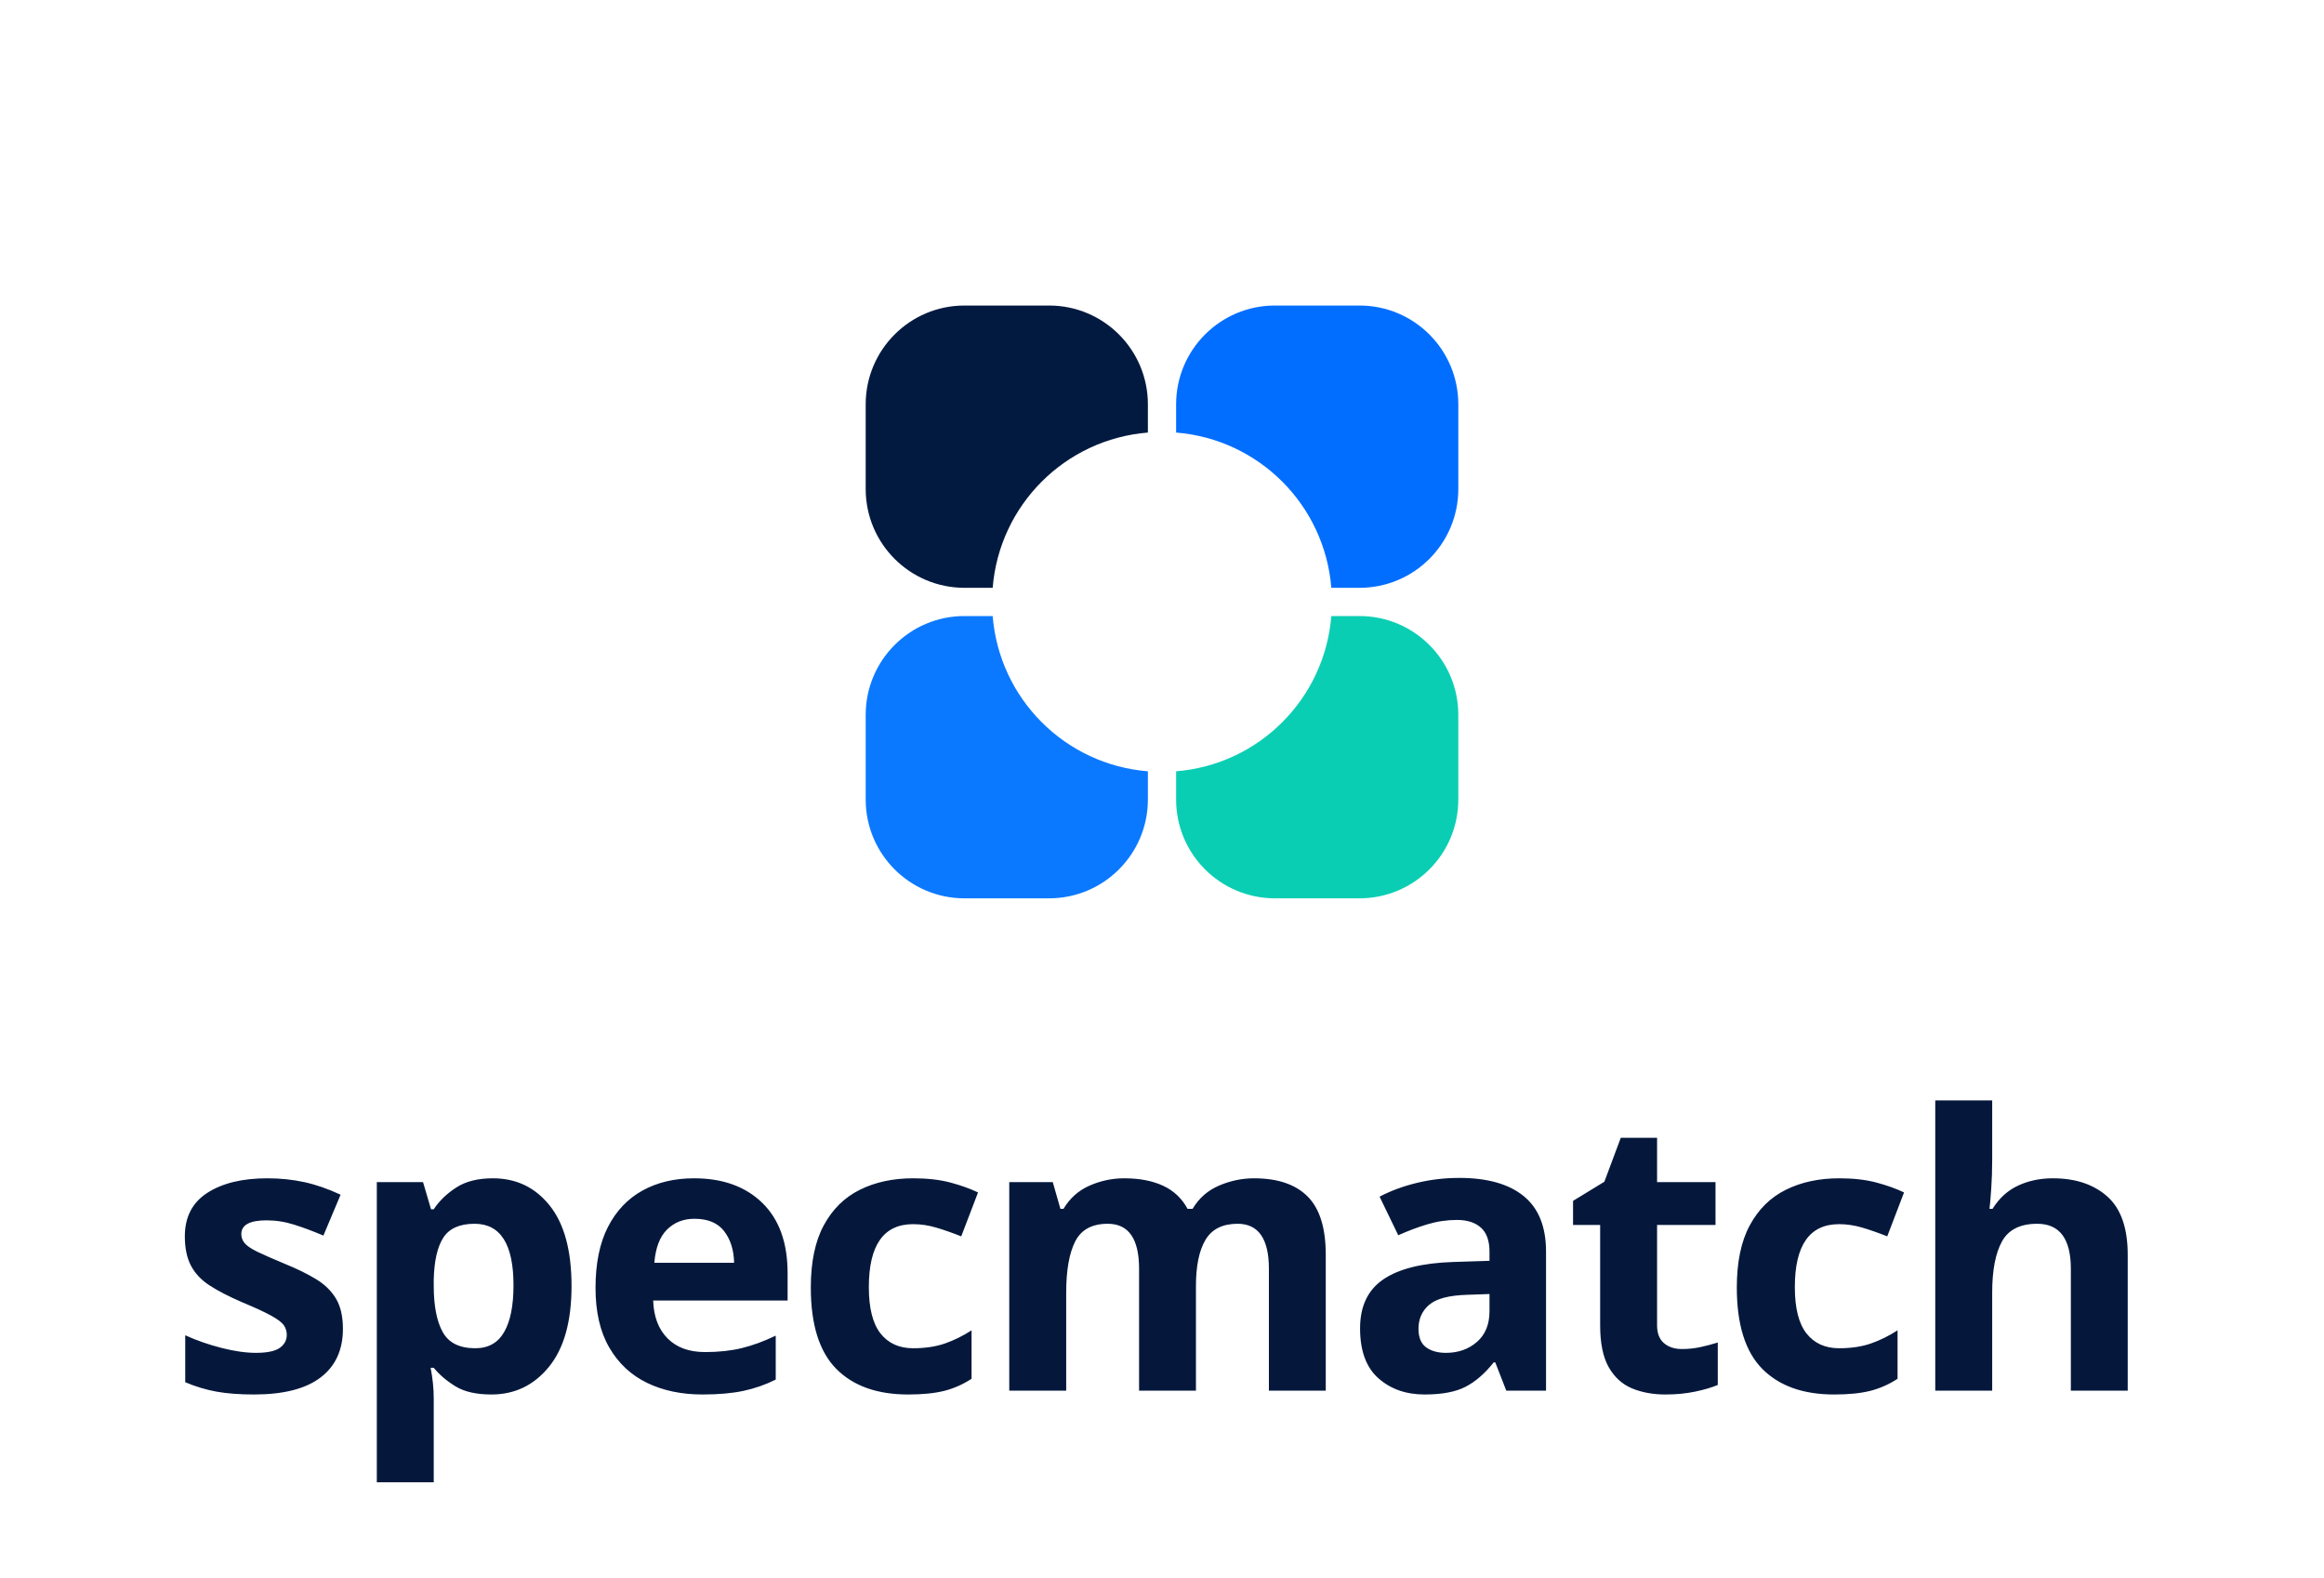
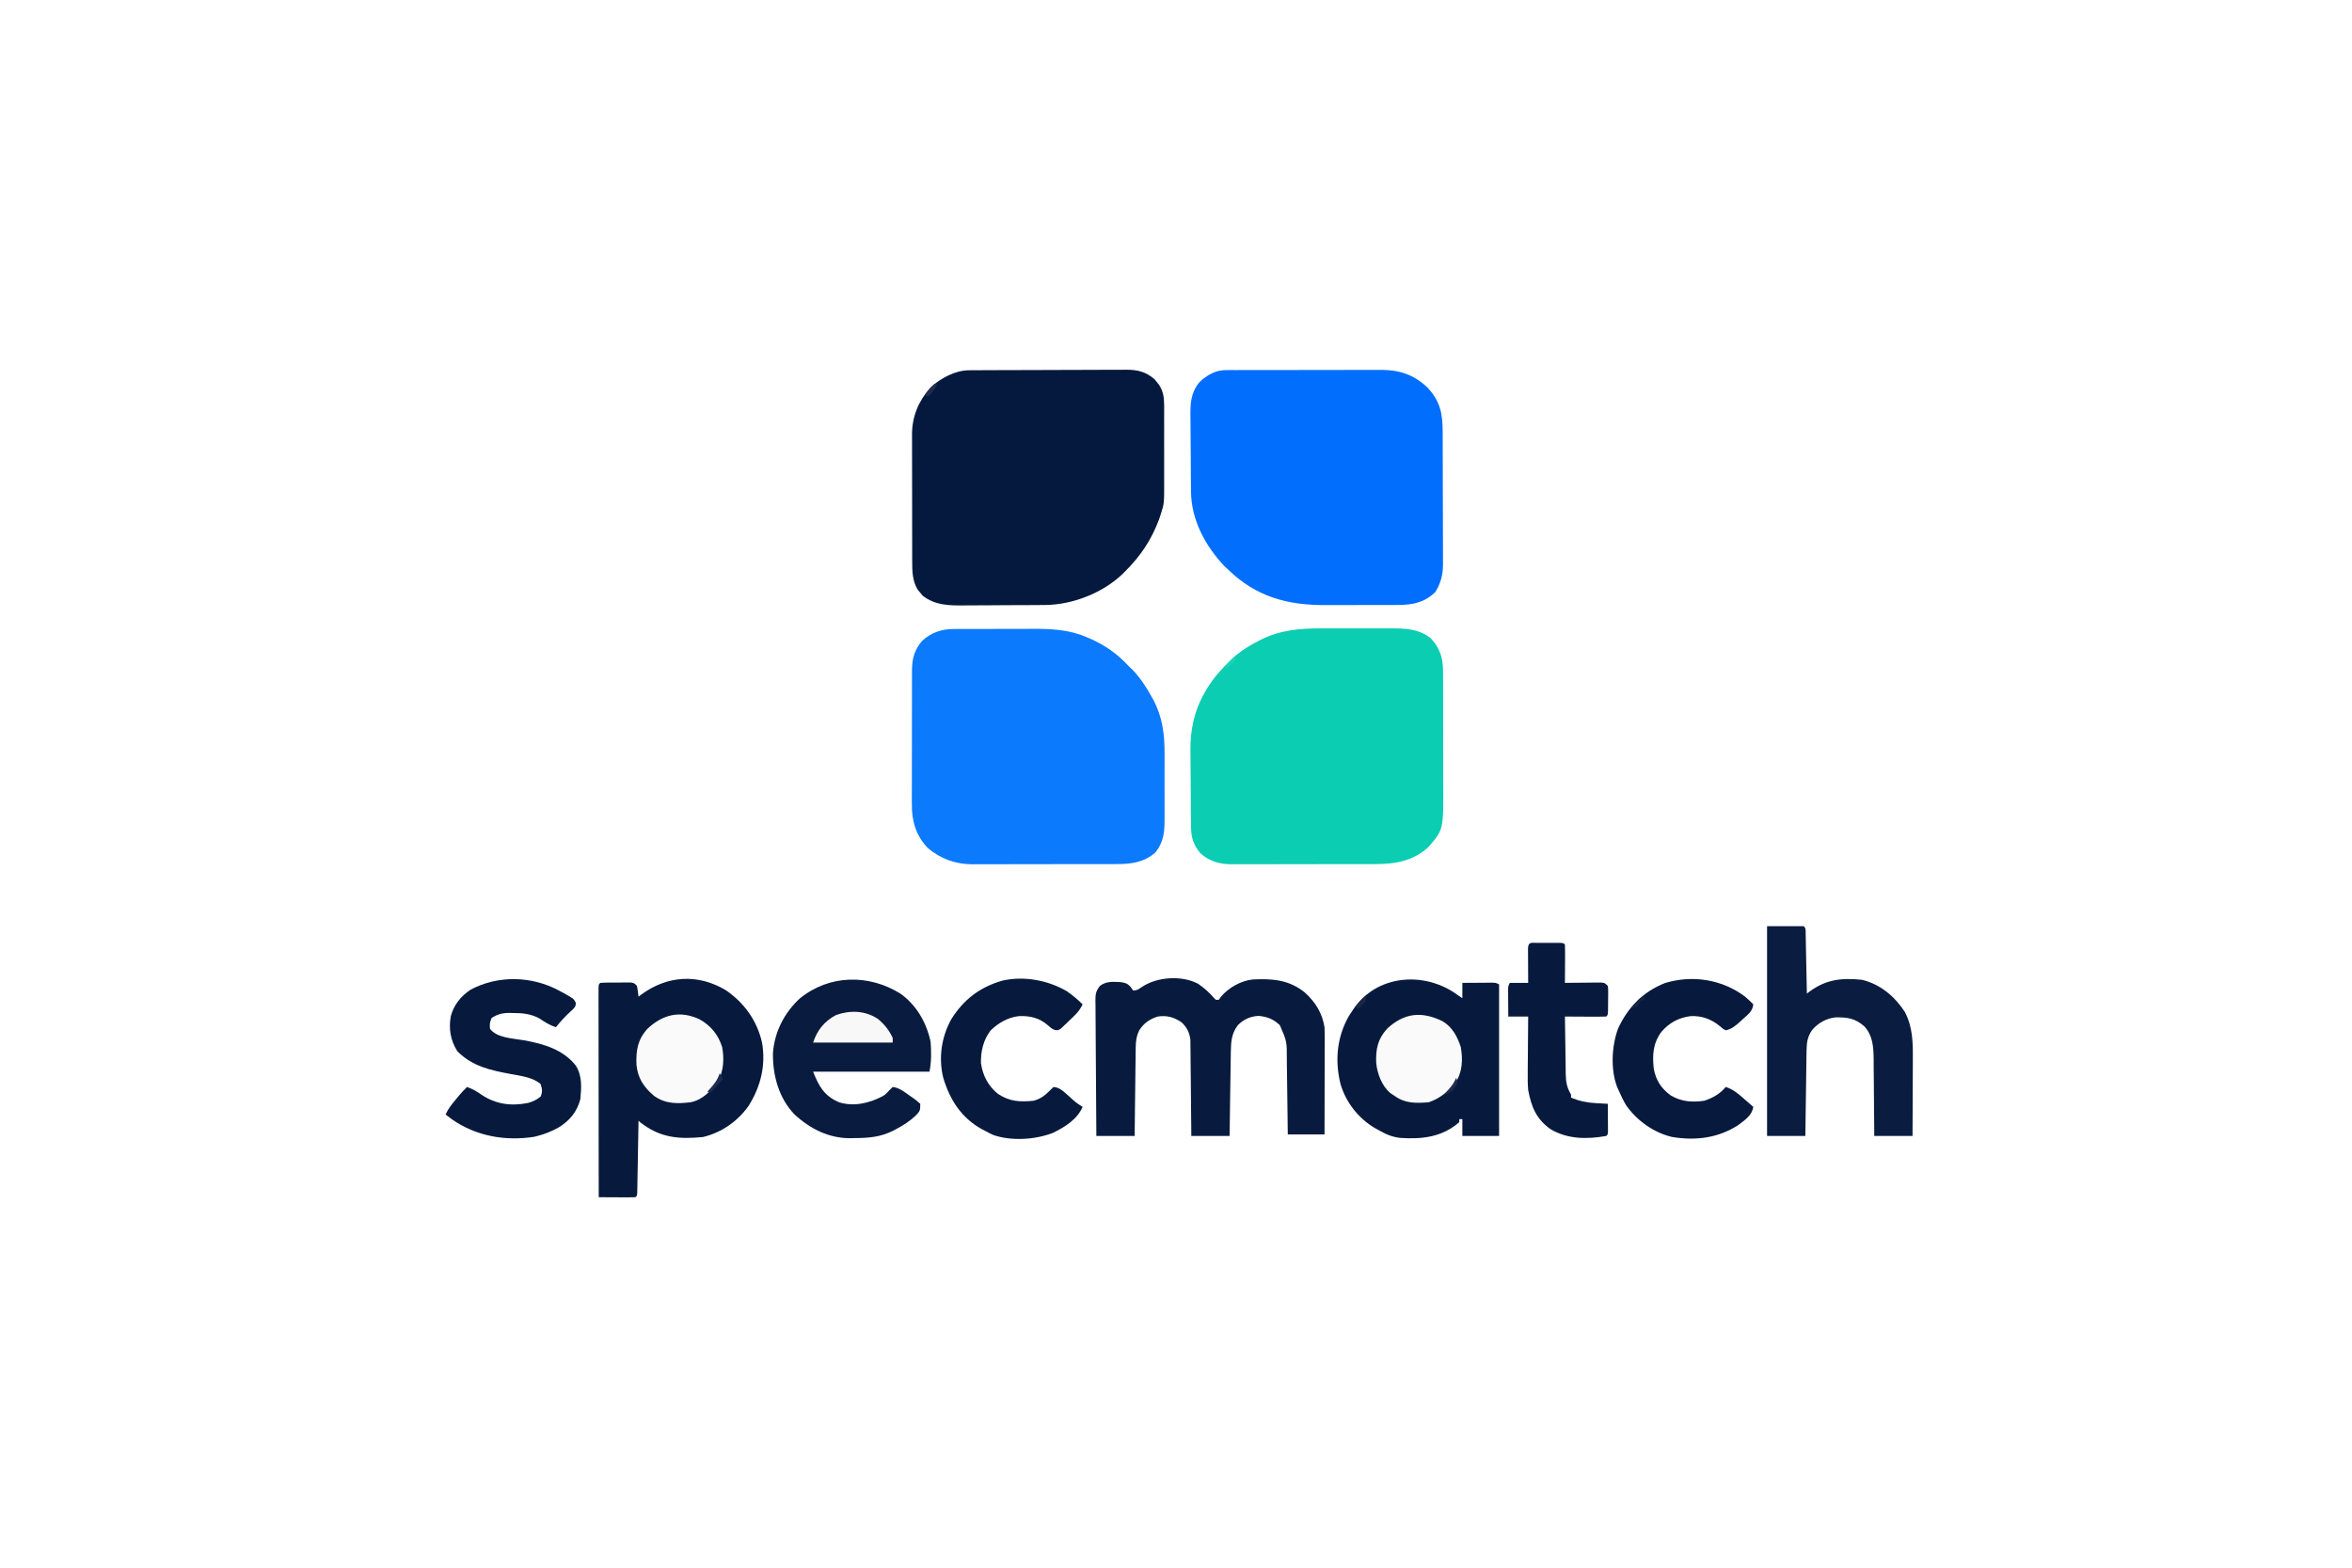
- <svg xmlns="http://www.w3.org/2000/svg" viewBox="0 0 560 380" fill="none">
-   <g transform="translate(195, 60) scale(1.7)">
-     <path d="M 22 8 L 34 8 A 14 14 0 0 1 48 22 L 48 26 A 24 24 0 0 0 26 48 L 22 48 A 14 14 0 0 1 8 34 L 8 22 A 14 14 0 0 1 22 8 Z" fill="#031a40" />
-     <path d="M 92 22 L 92 34 A 14 14 0 0 1 78 48 L 74 48 A 24 24 0 0 0 52 26 L 52 22 A 14 14 0 0 1 66 8 L 78 8 A 14 14 0 0 1 92 22 Z" fill="#026eff" />
-     <path d="M 8 78 L 8 66 A 14 14 0 0 1 22 52 L 26 52 A 24 24 0 0 0 48 74 L 48 78 A 14 14 0 0 1 34 92 L 22 92 A 14 14 0 0 1 8 78 Z" fill="#0b79ff" />
-     <path d="M 78 92 L 66 92 A 14 14 0 0 1 52 78 L 52 74 A 24 24 0 0 0 74 52 L 78 52 A 14 14 0 0 1 92 66 L 92 78 A 14 14 0 0 1 78 92 Z" fill="#0aceb3" />
-   </g>
-   <text x="280" y="335" font-family="'Plus Jakarta Sans', 'Outfit', sans-serif" font-size="92" font-weight="800" fill="#05183c" text-anchor="middle" letter-spacing="-2.5px">specmatch</text>
+ <svg xmlns="http://www.w3.org/2000/svg" version="1.1" width="1536" height="1024">
+   <path d="M0 0 C1.68 -0 3.36 -0.01 5.04 -0.01 C8.54 -0.02 12.03 -0.01 15.52 0.01 C19.98 0.03 24.43 0.02 28.88 -0 C32.34 -0.02 35.8 -0.01 39.26 -0 C40.9 -0 42.54 -0 44.18 -0.01 C54.08 -0.06 63.32 0.02 71.45 6.43 C71.95 7.06 72.46 7.69 72.98 8.34 C73.51 8.97 74.03 9.59 74.57 10.24 C78.75 16.75 79.48 21.97 79.45 29.57 C79.45 30.56 79.46 31.54 79.47 32.56 C79.49 35.8 79.48 39.05 79.48 42.29 C79.48 44.56 79.49 46.83 79.49 49.09 C79.5 53.85 79.5 58.6 79.49 63.35 C79.48 69.41 79.5 75.48 79.53 81.54 C79.55 86.22 79.54 90.91 79.54 95.6 C79.54 97.83 79.55 100.06 79.56 102.3 C79.7 131.45 79.7 131.45 70.08 142.6 C60.43 151.75 48.36 153.99 35.47 153.94 C34.37 153.94 33.27 153.95 32.14 153.96 C28.54 153.97 24.95 153.97 21.35 153.96 C18.83 153.97 16.31 153.97 13.79 153.98 C8.53 153.99 3.26 153.99 -2 153.98 C-8.06 153.97 -14.13 153.98 -20.19 154.01 C-26.05 154.03 -31.92 154.03 -37.78 154.03 C-40.26 154.03 -42.75 154.03 -45.23 154.05 C-48.7 154.06 -52.17 154.05 -55.65 154.03 C-56.66 154.04 -57.68 154.05 -58.72 154.06 C-66.63 153.98 -72.74 152.26 -78.83 147.09 C-83.85 141.05 -85.07 136.66 -85.15 128.91 C-85.16 128.25 -85.17 127.59 -85.17 126.91 C-85.2 124.74 -85.22 122.56 -85.23 120.39 C-85.24 119.64 -85.24 118.89 -85.25 118.12 C-85.27 114.15 -85.29 110.17 -85.31 106.2 C-85.32 102.94 -85.35 99.68 -85.39 96.43 C-85.44 92.47 -85.46 88.51 -85.47 84.55 C-85.48 83.05 -85.49 81.56 -85.52 80.06 C-85.73 66.29 -82.98 53.36 -75.89 41.34 C-75.52 40.69 -75.14 40.04 -74.75 39.37 C-70.44 32.22 -64.99 26.26 -58.96 20.53 C-58.16 19.77 -57.36 19.01 -56.53 18.23 C-51.84 14.17 -46.75 11.13 -41.27 8.28 C-40.67 7.96 -40.07 7.65 -39.46 7.32 C-26.71 1.04 -13.93 -0.08 0 0 Z " fill="#0ACDB2" transform="translate(862.957,410.4688)" />
+   <path d="M0 0 C0.69 -0 1.39 -0.01 2.1 -0.01 C4.4 -0.02 6.69 -0.02 8.99 -0.02 C10.59 -0.03 12.2 -0.03 13.8 -0.03 C17.17 -0.04 20.54 -0.04 23.9 -0.04 C28.19 -0.04 32.48 -0.05 36.76 -0.07 C40.08 -0.08 43.4 -0.08 46.72 -0.08 C48.3 -0.08 49.87 -0.09 51.45 -0.1 C63.64 -0.15 75.31 0.38 86.65 5.27 C87.37 5.57 88.09 5.88 88.83 6.19 C98.62 10.49 106.91 16.24 114.15 24.15 C114.99 24.95 115.84 25.75 116.71 26.58 C121.84 31.97 125.69 37.82 129.27 44.33 C129.6 44.91 129.92 45.48 130.26 46.07 C136.37 57.53 137.76 68.93 137.68 81.66 C137.68 83.22 137.69 84.77 137.69 86.33 C137.7 89.56 137.69 92.79 137.67 96.02 C137.65 100.14 137.66 104.27 137.68 108.39 C137.7 111.59 137.69 114.79 137.68 117.99 C137.68 119.51 137.68 121.03 137.69 122.55 C137.74 131.71 137.52 138.73 131.54 146.13 C123.77 152.64 115.72 153.59 105.84 153.55 C104.19 153.56 104.19 153.56 102.52 153.57 C98.92 153.59 95.32 153.58 91.72 153.58 C89.2 153.58 86.69 153.59 84.17 153.59 C78.9 153.6 73.63 153.6 68.37 153.59 C62.31 153.58 56.24 153.59 50.18 153.62 C44.32 153.65 38.45 153.65 32.59 153.64 C30.11 153.64 27.63 153.65 25.15 153.66 C21.67 153.67 18.2 153.66 14.72 153.65 C13.71 153.66 12.69 153.67 11.65 153.68 C1.01 153.57 -8.67 150.04 -16.85 143.15 C-24.69 135.03 -27.47 125.44 -27.35 114.39 C-27.36 113.37 -27.36 112.34 -27.37 111.29 C-27.38 107.93 -27.37 104.58 -27.35 101.23 C-27.35 98.88 -27.35 96.54 -27.35 94.19 C-27.35 89.29 -27.34 84.39 -27.32 79.49 C-27.29 73.21 -27.29 66.94 -27.3 60.66 C-27.31 55.83 -27.3 50.99 -27.29 46.15 C-27.29 43.84 -27.29 41.52 -27.29 39.21 C-27.29 35.98 -27.28 32.74 -27.26 29.51 C-27.26 28.56 -27.26 27.61 -27.27 26.63 C-27.18 19.07 -25.59 13.42 -20.45 7.56 C-14.45 2.23 -7.88 0.02 0 0 Z " fill="#0C7AFD" transform="translate(622.8513,410.8547)" />
+   <path d="M0 0 C0.96 -0.01 1.92 -0.01 2.91 -0.02 C4.47 -0.02 4.47 -0.02 6.07 -0.01 C7.17 -0.02 8.28 -0.02 9.42 -0.03 C13.08 -0.04 16.73 -0.04 20.39 -0.04 C22.94 -0.04 25.49 -0.05 28.03 -0.05 C33.38 -0.06 38.72 -0.06 44.06 -0.05 C50.22 -0.05 56.37 -0.06 62.53 -0.08 C68.47 -0.1 74.41 -0.11 80.35 -0.1 C82.86 -0.1 85.38 -0.11 87.9 -0.12 C91.43 -0.13 94.96 -0.12 98.49 -0.11 C99.52 -0.12 100.55 -0.13 101.61 -0.13 C113.36 -0.05 122.8 3.22 131.33 11.41 C139.64 20.3 141.25 28.38 141.26 40.25 C141.27 41.25 141.27 42.25 141.28 43.29 C141.29 46.6 141.3 49.91 141.3 53.22 C141.31 55.52 141.31 57.83 141.32 60.13 C141.33 64.97 141.34 69.8 141.34 74.63 C141.35 80.82 141.37 87 141.4 93.18 C141.42 97.95 141.42 102.71 141.42 107.47 C141.43 109.75 141.43 112.03 141.45 114.31 C141.47 117.5 141.46 120.69 141.46 123.88 C141.47 124.82 141.48 125.76 141.48 126.72 C141.44 133.67 140.12 138.92 136.48 144.95 C129.49 151.75 121.94 153.37 112.41 153.41 C111.1 153.41 109.79 153.42 108.44 153.43 C107.01 153.43 105.59 153.43 104.17 153.43 C102.69 153.43 101.21 153.44 99.73 153.44 C96.62 153.44 93.52 153.45 90.42 153.45 C86.49 153.45 82.55 153.46 78.62 153.48 C75.56 153.49 72.5 153.49 69.44 153.49 C67.99 153.49 66.54 153.49 65.1 153.5 C40.02 153.63 19.52 148.21 1.1 130.26 C0.21 129.44 -0.67 128.61 -1.59 127.76 C-13.98 114.36 -22.89 97.92 -23.09 79.39 C-23.1 78.73 -23.11 78.07 -23.12 77.39 C-23.14 75.23 -23.16 73.06 -23.17 70.9 C-23.18 70.15 -23.18 69.41 -23.19 68.64 C-23.22 64.7 -23.24 60.76 -23.25 56.82 C-23.26 53.58 -23.29 50.33 -23.33 47.09 C-23.38 43.15 -23.41 39.22 -23.41 35.28 C-23.42 33.79 -23.43 32.3 -23.46 30.81 C-23.59 22.27 -23.38 15.22 -17.9 8.26 C-15.84 6.14 -15.84 6.14 -13.9 4.82 C-13.26 4.37 -12.62 3.92 -11.96 3.45 C-7.99 1.16 -4.59 0.01 0 0 Z " fill="#016EFD" transform="translate(800.8998,241.7393)" />
+   <path d="M0 0 C0.97 -0.01 1.94 -0.01 2.94 -0.02 C4 -0.02 5.06 -0.03 6.15 -0.03 C7.27 -0.04 8.39 -0.04 9.54 -0.05 C13.25 -0.07 16.96 -0.08 20.68 -0.09 C21.94 -0.1 23.21 -0.1 24.52 -0.1 C30.53 -0.12 36.55 -0.14 42.56 -0.15 C49.49 -0.15 56.42 -0.18 63.36 -0.22 C69.37 -0.26 75.38 -0.27 81.39 -0.27 C83.95 -0.28 86.5 -0.29 89.05 -0.31 C92.63 -0.33 96.2 -0.33 99.78 -0.32 C100.83 -0.34 101.88 -0.35 102.97 -0.36 C110.32 -0.31 115.59 0.96 121.31 5.89 C121.98 6.73 121.98 6.73 122.66 7.58 C123.36 8.42 123.36 8.42 124.06 9.27 C127.01 13.78 127.54 17.67 127.55 23.01 C127.55 24.02 127.55 24.02 127.56 25.05 C127.57 27.25 127.56 29.46 127.55 31.67 C127.56 33.21 127.56 34.75 127.56 36.3 C127.56 39.53 127.56 42.76 127.55 45.99 C127.54 50.12 127.55 54.24 127.56 58.37 C127.56 61.56 127.56 64.74 127.56 67.93 C127.56 69.45 127.56 70.97 127.56 72.49 C127.6 87.09 127.6 87.09 125.29 94.15 C124.95 95.2 124.6 96.26 124.25 97.35 C119.19 110.82 112.36 121.06 102.29 131.15 C101.63 131.82 100.97 132.49 100.3 133.17 C87.24 145.53 67.7 153.19 49.88 153.32 C48.81 153.33 48.81 153.33 47.71 153.34 C45.36 153.36 43 153.38 40.65 153.39 C39.43 153.39 39.43 153.39 38.2 153.4 C33.91 153.42 29.63 153.43 25.34 153.44 C20.94 153.45 16.54 153.49 12.14 153.53 C8.73 153.55 5.32 153.56 1.92 153.57 C0.3 153.57 -1.33 153.58 -2.95 153.6 C-12.87 153.71 -21.96 153.61 -30.15 147.25 C-30.66 146.62 -31.18 145.99 -31.71 145.33 C-32.25 144.71 -32.78 144.08 -33.34 143.44 C-36.96 137.4 -37 131.17 -36.99 124.33 C-36.99 123.37 -37 122.41 -37 121.42 C-37.01 118.26 -37.01 115.1 -37.01 111.94 C-37.02 109.73 -37.02 107.52 -37.02 105.32 C-37.03 100.69 -37.03 96.07 -37.03 91.44 C-37.02 85.54 -37.04 79.63 -37.06 73.72 C-37.08 69.16 -37.08 64.6 -37.07 60.04 C-37.07 57.86 -37.08 55.69 -37.09 53.51 C-37.1 50.46 -37.09 47.4 -37.08 44.35 C-37.09 43.46 -37.1 42.57 -37.11 41.66 C-37.01 29.96 -32.83 20.13 -25.12 11.33 C-18.67 5.29 -8.9 0.05 0 0 Z " fill="#05193F" transform="translate(632.7107,241.8528)" />
+   <path d="M0 0 C12.04 8.27 20.29 19.75 23.59 34.12 C26.18 48.88 22.8 62.76 14.9 75.39 C7.74 85.58 -2.77 92.95 -15 95.87 C-30.98 97.42 -43.11 96.36 -56.05 86.17 C-56.55 85.67 -56.55 85.67 -57.05 85.17 C-57.07 86.09 -57.07 86.09 -57.09 87.02 C-57.19 93.36 -57.31 99.71 -57.43 106.05 C-57.47 108.42 -57.51 110.79 -57.55 113.16 C-57.61 116.56 -57.67 119.95 -57.74 123.35 C-57.75 124.42 -57.77 125.48 -57.79 126.58 C-57.81 127.56 -57.83 128.55 -57.85 129.56 C-57.86 130.42 -57.88 131.29 -57.9 132.19 C-58.05 134.17 -58.05 134.17 -59.05 135.17 C-60.84 135.26 -62.62 135.27 -64.4 135.27 C-65.48 135.26 -66.56 135.26 -67.67 135.26 C-68.81 135.25 -69.95 135.24 -71.12 135.23 C-72.26 135.23 -73.4 135.22 -74.57 135.22 C-77.4 135.2 -80.23 135.19 -83.05 135.17 C-83.08 117.06 -83.1 98.96 -83.11 80.85 C-83.11 72.44 -83.12 64.04 -83.13 55.63 C-83.14 48.31 -83.15 40.98 -83.15 33.66 C-83.15 29.78 -83.15 25.9 -83.16 22.02 C-83.17 18.37 -83.17 14.72 -83.17 11.07 C-83.17 9.09 -83.17 7.1 -83.18 5.11 C-83.18 3.94 -83.18 2.77 -83.17 1.57 C-83.18 0.03 -83.18 0.03 -83.18 -1.54 C-83.05 -3.83 -83.05 -3.83 -82.05 -4.83 C-78.42 -5.08 -74.76 -5.02 -71.12 -5.02 C-70.09 -5.03 -69.06 -5.04 -68 -5.06 C-66.53 -5.06 -66.53 -5.06 -65.03 -5.06 C-64.12 -5.07 -63.22 -5.07 -62.29 -5.07 C-60.05 -4.83 -60.05 -4.83 -58.05 -2.83 C-57.65 -0.51 -57.31 1.83 -57.05 4.17 C-56.45 3.71 -55.84 3.25 -55.22 2.78 C-38.28 -9.63 -18.34 -11 0 0 Z " fill="#07193D" transform="translate(474.0547,646.832)" />
+   <path d="M0 0 C0.99 0.66 1.98 1.32 3 2 C3 -1.3 3 -4.6 3 -8 C6.63 -8.03 10.25 -8.05 13.88 -8.06 C15.42 -8.08 15.42 -8.08 17 -8.09 C17.99 -8.09 18.98 -8.09 19.99 -8.1 C21.36 -8.11 21.36 -8.11 22.75 -8.11 C25 -8 25 -8 27 -7 C27 25.67 27 58.34 27 92 C19.08 92 11.16 92 3 92 C3 88.37 3 84.74 3 81 C2.34 81 1.68 81 1 81 C1 81.66 1 82.32 1 83 C-10.31 92.78 -23.21 94.23 -37.59 93.27 C-42.98 92.66 -47.37 90.73 -52 88 C-52.79 87.57 -53.59 87.13 -54.4 86.68 C-65.04 80.3 -73.13 69.91 -76.59 57.97 C-80.35 42.68 -78.91 27.38 -71.12 13.69 C-70.11 12.11 -69.07 10.54 -68 9 C-67.57 8.37 -67.14 7.75 -66.7 7.11 C-50.47 -14.05 -20.27 -15.07 0 0 Z " fill="#071A3D" transform="translate(952,650)" />
+   <path d="M0 0 C3.88 2.58 7.2 5.63 10.29 9.12 C11.55 10.67 11.55 10.67 13.62 10.44 C14.12 9.74 14.62 9.03 15.12 8.31 C20.15 2.54 28.01 -1.97 35.7 -2.78 C48.51 -3.44 59.56 -2.6 69.85 5.81 C76.74 12.12 81.1 19.12 82.62 28.44 C82.71 30.77 82.74 33.1 82.74 35.43 C82.74 36.11 82.74 36.8 82.74 37.5 C82.74 39.75 82.73 41.99 82.72 44.24 C82.72 45.8 82.72 47.36 82.72 48.93 C82.71 53.03 82.7 57.13 82.69 61.23 C82.68 65.42 82.68 69.61 82.67 73.8 C82.66 82.01 82.65 90.22 82.62 98.44 C74.71 98.44 66.78 98.44 58.62 98.44 C58.6 95.83 58.6 95.83 58.56 93.16 C58.5 87.38 58.42 81.61 58.34 75.83 C58.29 72.33 58.24 68.82 58.2 65.32 C58.16 61.29 58.1 57.26 58.04 53.22 C58.03 51.98 58.02 50.73 58 49.45 C58.03 37.64 58.03 37.64 53.44 27.06 C49.15 23.06 45.5 21.65 39.69 21 C34.33 21.25 29.81 23.21 26.05 27.05 C21.85 32.5 21.52 37.95 21.42 44.72 C21.4 45.94 21.38 47.16 21.36 48.42 C21.34 49.72 21.33 51.02 21.31 52.37 C21.29 53.73 21.27 55.09 21.25 56.44 C21.19 60.01 21.14 63.57 21.09 67.13 C21.04 70.77 20.99 74.41 20.93 78.05 C20.82 85.18 20.72 92.31 20.62 99.44 C12.38 99.44 4.12 99.44 -4.38 99.44 C-4.39 97.47 -4.4 95.5 -4.42 93.47 C-4.47 86.96 -4.54 80.45 -4.61 73.93 C-4.66 69.98 -4.69 66.04 -4.72 62.09 C-4.75 58.28 -4.79 54.46 -4.84 50.65 C-4.85 49.2 -4.87 47.75 -4.87 46.29 C-4.88 44.26 -4.91 42.22 -4.94 40.18 C-4.96 38.44 -4.96 38.44 -4.98 36.66 C-5.57 31.82 -7.22 28.53 -10.75 25.19 C-15.78 21.83 -20.3 20.53 -26.38 21.44 C-31.66 23.21 -35.35 25.66 -38.38 30.44 C-40.26 34.36 -40.64 37.54 -40.69 41.88 C-40.71 43.16 -40.73 44.44 -40.75 45.76 C-40.77 47.15 -40.78 48.54 -40.79 49.93 C-40.81 51.35 -40.83 52.78 -40.85 54.21 C-40.9 57.96 -40.94 61.7 -40.98 65.45 C-41.02 69.28 -41.07 73.1 -41.12 76.93 C-41.21 84.43 -41.3 91.94 -41.38 99.44 C-49.62 99.44 -57.88 99.44 -66.38 99.44 C-66.49 87.14 -66.58 74.84 -66.63 62.54 C-66.66 56.83 -66.7 51.11 -66.75 45.4 C-66.81 39.89 -66.84 34.38 -66.85 28.87 C-66.86 26.77 -66.88 24.66 -66.9 22.56 C-66.94 19.61 -66.94 16.67 -66.94 13.73 C-66.96 12.86 -66.98 11.99 -67 11.09 C-66.96 6.73 -66.78 4.97 -64.05 1.4 C-59.72 -1.78 -55.84 -1.23 -50.64 -1.07 C-47.5 -0.58 -46.26 -0.32 -44.12 1.94 C-43.55 2.76 -42.97 3.59 -42.38 4.44 C-39.77 4.44 -38.73 3.49 -36.56 2.06 C-26.61 -4.52 -10.74 -5.62 0 0 Z " fill="#081A3E" transform="translate(782.375,642.5625)" />
+   <path d="M0 0 C10.55 7.55 17 18.84 19.75 31.44 C20.22 38.14 20.32 44.39 19 51 C-6.08 51 -31.16 51 -57 51 C-53.07 60.82 -49.8 66.75 -40.06 71 C-30.4 73.98 -20.56 71.67 -11.82 67.16 C-9.7 65.9 -9.7 65.9 -7.25 63.19 C-6.51 62.47 -5.76 61.74 -5 61 C-0.55 61.53 2.69 64.28 6.25 66.81 C6.9 67.25 7.55 67.69 8.22 68.14 C10.08 69.46 10.08 69.46 13 72 C13 76.42 12.84 76.77 9.94 79.75 C6.14 83.36 2.08 85.91 -2.5 88.38 C-3.12 88.71 -3.73 89.04 -4.37 89.39 C-12.73 93.68 -20.54 94.36 -29.81 94.38 C-30.83 94.4 -31.85 94.42 -32.89 94.45 C-46.81 94.5 -59.07 88.26 -69.19 78.89 C-79.39 68.22 -83.42 53.45 -83.21 38.95 C-82.23 24.99 -75.85 12.64 -65.66 3.15 C-46.39 -12.44 -20.8 -12.85 0 0 Z " fill="#091B3E" transform="translate(588,649)" />
+   <path d="M0 0 C7.92 0 15.84 0 24 0 C25.53 1.53 25.16 2.93 25.21 5.06 C25.23 5.92 25.25 6.78 25.27 7.67 C25.28 8.6 25.3 9.54 25.32 10.5 C25.34 11.46 25.36 12.41 25.38 13.39 C25.44 16.45 25.5 19.51 25.56 22.56 C25.61 24.63 25.65 26.7 25.69 28.76 C25.8 33.84 25.9 38.92 26 44 C26.64 43.52 27.28 43.04 27.94 42.54 C38.72 34.67 48.95 33.64 62 35 C74.04 37.93 83.31 45.79 90 56 C95.2 66.05 95.28 76.04 95.2 87.1 C95.19 88.54 95.19 89.99 95.19 91.43 C95.18 95.2 95.16 98.98 95.14 102.75 C95.12 106.61 95.11 110.47 95.1 114.33 C95.08 121.89 95.04 129.44 95 137 C86.75 137 78.5 137 70 137 C69.99 135.2 69.98 133.4 69.97 131.54 C69.94 125.56 69.88 119.59 69.82 113.61 C69.78 109.98 69.74 106.36 69.73 102.74 C69.71 99.24 69.68 95.74 69.63 92.24 C69.61 90.26 69.61 88.29 69.61 86.32 C69.48 78.61 68.99 71.35 63.55 65.42 C57.48 60.1 52.55 59.44 44.62 59.55 C38.46 60.31 33.69 63.01 29.54 67.63 C26.46 72 25.87 75.81 25.79 81.03 C25.77 82.27 25.75 83.51 25.73 84.79 C25.72 86.15 25.7 87.5 25.68 88.86 C25.66 90.24 25.64 91.63 25.62 93.01 C25.57 96.66 25.52 100.3 25.47 103.95 C25.42 107.67 25.36 111.39 25.31 115.11 C25.2 122.4 25.1 129.7 25 137 C16.75 137 8.5 137 0 137 C0 91.79 0 46.58 0 0 Z " fill="#0A1C3F" transform="translate(1154,605)" />
+   <path d="M0 0 C1.42 0.75 1.42 0.75 2.87 1.52 C9.65 5.32 9.65 5.32 11 7.94 C11 10 11 10 9.52 11.93 C8.81 12.57 8.11 13.21 7.38 13.88 C3.95 17.09 0.93 20.34 -2 24 C-6.02 22.62 -9.26 20.61 -12.74 18.22 C-18.26 15.24 -23.89 14.66 -30.06 14.69 C-31.08 14.66 -31.08 14.66 -32.13 14.64 C-36.81 14.63 -40.09 15.41 -44 18 C-45.24 21.45 -45.24 21.45 -45 25 C-40.47 31.08 -29.9 31.24 -22.88 32.5 C-10.2 34.79 2.72 38.46 11 49 C15.28 55.63 14.73 63.34 14 71 C11.88 79.07 7.21 84.79 0.25 89.19 C-4.33 91.79 -8.9 93.69 -14 95 C-14.71 95.19 -15.43 95.37 -16.16 95.56 C-35.1 98.48 -54.06 95.15 -69.88 84.12 C-71.26 83.1 -72.64 82.06 -74 81 C-72.39 77.33 -70.11 74.51 -67.56 71.44 C-66.39 70.01 -66.39 70.01 -65.19 68.56 C-63.52 66.61 -61.85 64.77 -60 63 C-56.52 64.27 -53.74 65.76 -50.75 67.94 C-41.31 74.28 -31.44 75.63 -20.21 73.46 C-16.88 72.47 -14.53 71.45 -11.88 69.19 C-10.61 66.02 -10.91 64.21 -12 61 C-17.23 56.69 -24.61 55.82 -31.12 54.61 C-44.64 52.07 -56.31 49.69 -66.31 39.69 C-70.83 32.49 -72.07 25.06 -70.6 16.75 C-68.62 9.35 -63.98 3.65 -57.64 -0.57 C-39.72 -10.1 -17.77 -9.55 0 0 Z " fill="#071A3D" transform="translate(365,647)" />
+   <path d="M0 0 C3.85 2.55 7.25 5.49 10.56 8.7 C8.5 13.29 5.32 16.11 1.68 19.51 C1.06 20.12 0.43 20.73 -0.21 21.36 C-0.82 21.93 -1.43 22.5 -2.06 23.09 C-2.61 23.61 -3.16 24.14 -3.73 24.68 C-5.44 25.7 -5.44 25.7 -7.48 25.51 C-9.44 24.7 -9.44 24.7 -12.19 22.32 C-17.76 17.52 -23.73 16.15 -31 16.41 C-38.25 17.25 -44.18 20.71 -49.44 25.7 C-54.22 31.71 -56.04 39.62 -55.81 47.2 C-54.58 55.45 -51.07 62.08 -44.6 67.29 C-36.93 72.27 -30.44 72.56 -21.44 71.7 C-16.79 70.38 -14.06 68.32 -10.69 64.88 C-9.95 64.16 -9.21 63.44 -8.44 62.7 C-5.36 63.03 -3.57 64.15 -1.28 66.16 C-0.71 66.65 -0.15 67.14 0.43 67.64 C1.01 68.16 1.59 68.67 2.18 69.2 C6.11 72.82 6.11 72.82 10.56 75.7 C7.19 83.76 -1.31 89.11 -8.92 92.72 C-20.45 97.17 -35.97 98.14 -47.75 94.07 C-50.17 92.95 -50.17 92.95 -52.44 91.7 C-53.72 91.04 -53.72 91.04 -55.03 90.38 C-68.56 82.94 -76.08 71.26 -80.44 56.7 C-83.64 43.76 -81.62 29.98 -75.19 18.45 C-67.06 5.46 -56.44 -2.62 -41.56 -6.84 C-27.6 -9.91 -12.19 -7.04 0 0 Z " fill="#071A3E" transform="translate(696.4414,647.3047)" />
+   <path d="M0 0 C1.84 1.61 3.61 3.24 5.32 4.98 C4.94 9.49 1.74 11.79 -1.43 14.61 C-2.21 15.34 -2.21 15.34 -3.02 16.09 C-6.01 18.8 -8.67 21.14 -12.68 21.98 C-14.6 20.97 -14.6 20.97 -16.43 19.3 C-22.06 14.67 -28.3 12.34 -35.64 12.71 C-43.57 13.79 -49.41 16.94 -54.68 22.98 C-60.18 30.46 -60.63 37.94 -59.68 46.98 C-58.31 54.59 -54.78 60 -48.55 64.53 C-41.57 68.62 -34.61 69.13 -26.68 67.98 C-21.18 66.15 -16.38 63.53 -12.68 58.98 C-7.82 60.5 -4.61 63.31 -0.86 66.61 C-0.27 67.12 0.33 67.64 0.95 68.17 C2.41 69.44 3.87 70.71 5.32 71.98 C4.48 77.74 -0.29 80.65 -4.68 83.98 C-17.81 92.45 -32.53 94.19 -47.88 91.61 C-59.79 88.76 -70.66 80.97 -77.68 70.98 C-79.62 67.75 -81.21 64.46 -82.68 60.98 C-83 60.27 -83.32 59.56 -83.65 58.83 C-87.96 47.43 -87.12 32.16 -83 20.88 C-76.66 7.05 -66.66 -3.25 -52.36 -8.89 C-34.39 -14.37 -15 -11.3 0 0 Z " fill="#07193D" transform="translate(1139.676,651.0156)" />
+   <path d="M0 0 C0.98 -0 1.97 -0 2.98 -0 C4.02 -0 5.06 0 6.12 0.01 C7.68 0 7.68 0 9.27 -0 C10.25 -0 11.24 -0 12.25 0 C13.16 0 14.07 0 15.01 0 C17.12 0.13 17.12 0.13 18.12 1.13 C18.21 2.99 18.23 4.84 18.22 6.7 C18.22 7.82 18.22 8.95 18.21 10.11 C18.2 11.88 18.2 11.88 18.19 13.7 C18.18 14.88 18.18 16.07 18.17 17.29 C18.16 20.24 18.15 23.19 18.12 26.13 C18.9 26.12 19.68 26.11 20.48 26.1 C23.99 26.06 27.49 26.03 31 26.01 C32.22 25.99 33.45 25.97 34.71 25.96 C35.87 25.95 37.04 25.94 38.24 25.94 C39.32 25.93 40.4 25.92 41.51 25.91 C44.12 26.13 44.12 26.13 46.12 28.13 C46.37 30.09 46.37 30.09 46.36 32.45 C46.35 33.3 46.35 34.14 46.35 35.01 C46.34 35.9 46.33 36.78 46.31 37.7 C46.31 39.03 46.31 39.03 46.31 40.39 C46.27 46.99 46.27 46.99 45.12 48.13 C43.13 48.22 41.12 48.24 39.12 48.23 C37.91 48.23 36.69 48.22 35.44 48.22 C34.16 48.21 32.88 48.2 31.56 48.2 C30.28 48.19 29 48.19 27.67 48.18 C24.49 48.17 21.31 48.15 18.12 48.13 C18.19 54.43 18.28 60.73 18.39 67.03 C18.42 69.17 18.45 71.31 18.47 73.45 C18.51 76.54 18.56 79.62 18.61 82.7 C18.62 83.66 18.63 84.61 18.63 85.59 C18.75 90.91 19.35 94.45 22.12 99.13 C22.12 99.79 22.12 100.45 22.12 101.13 C27.65 103.37 32.37 104.38 38.31 104.7 C39.44 104.76 39.44 104.76 40.58 104.83 C42.43 104.93 44.28 105.03 46.12 105.13 C46.15 108.45 46.17 111.76 46.19 115.07 C46.2 116.02 46.2 116.96 46.21 117.94 C46.22 118.83 46.22 119.73 46.22 120.66 C46.23 121.49 46.23 122.33 46.24 123.18 C46.12 125.13 46.12 125.13 45.12 126.13 C32.48 128.36 19.82 128.35 8.55 121.59 C-0.69 114.92 -3.8 107.11 -5.88 96.13 C-6.22 92.23 -6.23 88.38 -6.17 84.46 C-6.16 83.41 -6.16 82.36 -6.16 81.28 C-6.14 77.98 -6.1 74.68 -6.06 71.38 C-6.05 69.13 -6.03 66.87 -6.02 64.61 C-5.99 59.12 -5.94 53.62 -5.88 48.13 C-10.16 48.13 -14.46 48.13 -18.88 48.13 C-18.9 44.84 -18.92 41.55 -18.94 38.26 C-18.95 36.85 -18.95 36.85 -18.96 35.42 C-18.97 34.52 -18.97 33.63 -18.97 32.7 C-18.98 31.88 -18.98 31.05 -18.99 30.2 C-18.88 28.13 -18.88 28.13 -17.88 26.13 C-13.91 26.13 -9.96 26.13 -5.88 26.13 C-5.89 24.34 -5.9 22.55 -5.91 20.7 C-5.92 18.36 -5.93 16.03 -5.94 13.7 C-5.95 12.51 -5.95 11.33 -5.96 10.11 C-5.97 8.98 -5.97 7.86 -5.97 6.7 C-5.98 5.14 -5.98 5.14 -5.99 3.54 C-5.79 -0.76 -3.81 0 0 0 Z " fill="#071A3D" transform="translate(1003.875,615.8672)" />
+   <path d="M0 0 C7.42 4.14 12.28 10.03 14.87 18.2 C16.25 25.62 15.89 33.56 12.25 40.25 C7.56 46.82 2.38 52.57 -5.75 54.25 C-14.52 55.27 -22.23 55.39 -29.7 50.02 C-36.34 44.29 -40.21 38.65 -41.1 29.76 C-41.46 20.32 -40.36 13.35 -33.92 6.23 C-23.94 -3.1 -12.82 -5.9 0 0 Z " fill="#FAFAFB" transform="translate(456.75,665.7461)" />
+   <path d="M0 0 C6.46 3.9 9.69 9.89 12 17 C13.39 25.08 13.13 33.3 8.41 40.25 C3.73 46.06 -1.86 50.62 -9 53 C-17.16 53.63 -24.17 53.85 -31 49 C-32.58 47.95 -32.58 47.95 -34.19 46.88 C-39.68 42.06 -42.6 34.24 -43.27 27.12 C-43.55 18.19 -42.26 11.72 -36.17 4.97 C-25.05 -5.38 -13.73 -6.62 0 0 Z " fill="#FAFAFB" transform="translate(942,667)" />
+   <path d="M0 0 C4.4 3.65 7.33 7.3 9.72 12.49 C9.72 13.48 9.72 14.47 9.72 15.49 C-7.44 15.49 -24.6 15.49 -42.28 15.49 C-39.56 7.35 -34.98 1.57 -27.28 -2.51 C-18.14 -5.77 -8.24 -5.47 0 0 Z " fill="#F8F8F9" transform="translate(573.2773,665.5117)" />
+   <path d="M0 0 C0.66 1.32 1.32 2.64 2 4 C-0.64 6.97 -3.28 9.94 -6 13 C-6.66 12.67 -7.32 12.34 -8 12 C-7.59 11.55 -7.18 11.11 -6.76 10.64 C-3.74 7.26 -1.34 4.42 0 0 Z " fill="#1E2D4F" transform="translate(470,701)" />
+   <path d="M0 0 C0 0.99 0 1.98 0 3 C-0.99 3.33 -1.98 3.66 -3 4 C-3.33 4.99 -3.66 5.98 -4 7 C-6.56 8.19 -6.56 8.19 -9 9 C-8.07 7.87 -7.13 6.75 -6.19 5.62 C-5.67 5 -5.14 4.37 -4.61 3.73 C-3 2 -3 2 0 0 Z " fill="#152344" transform="translate(1074,650)" />
+   <path d="M0 0 C0.33 0.99 0.66 1.98 1 3 C-0.87 6.52 -2.15 8.57 -5.75 10.38 C-6.49 10.58 -7.24 10.79 -8 11 C-7.39 10.31 -7.39 10.31 -6.76 9.61 C-6.22 9 -5.68 8.38 -5.12 7.75 C-4.59 7.15 -4.06 6.54 -3.51 5.92 C-2.02 4.03 -1 2.19 0 0 Z " fill="#1F2B4C" transform="translate(951,704)" />
+   <path d="M0 0 C0.66 0 1.32 0 2 0 C0.56 3.37 -1.33 5.51 -4 8 C-4.66 7.67 -5.32 7.34 -6 7 C-5.05 5.83 -4.09 4.66 -3.12 3.5 C-2.59 2.85 -2.06 2.2 -1.51 1.53 C-0.76 0.77 -0.76 0.77 0 0 Z " fill="#202D4F" transform="translate(610,251)" />
+   <path d="M0 0 C0 3 0 3 -2.5 5.69 C-3.33 6.45 -4.15 7.21 -5 8 C-5.66 7.67 -6.32 7.34 -7 7 C-2.25 1.12 -2.25 1.12 0 0 Z " fill="#1A2748" transform="translate(892,651)" />
+   <path d="M0 0 C0.33 0.66 0.66 1.32 1 2 C-1.31 4.5 -1.31 4.5 -4 7 C-4.99 7 -5.98 7 -7 7 C-4.69 4.69 -2.38 2.38 0 0 Z " fill="#1AD3B8" transform="translate(806,429)" />
</svg>
